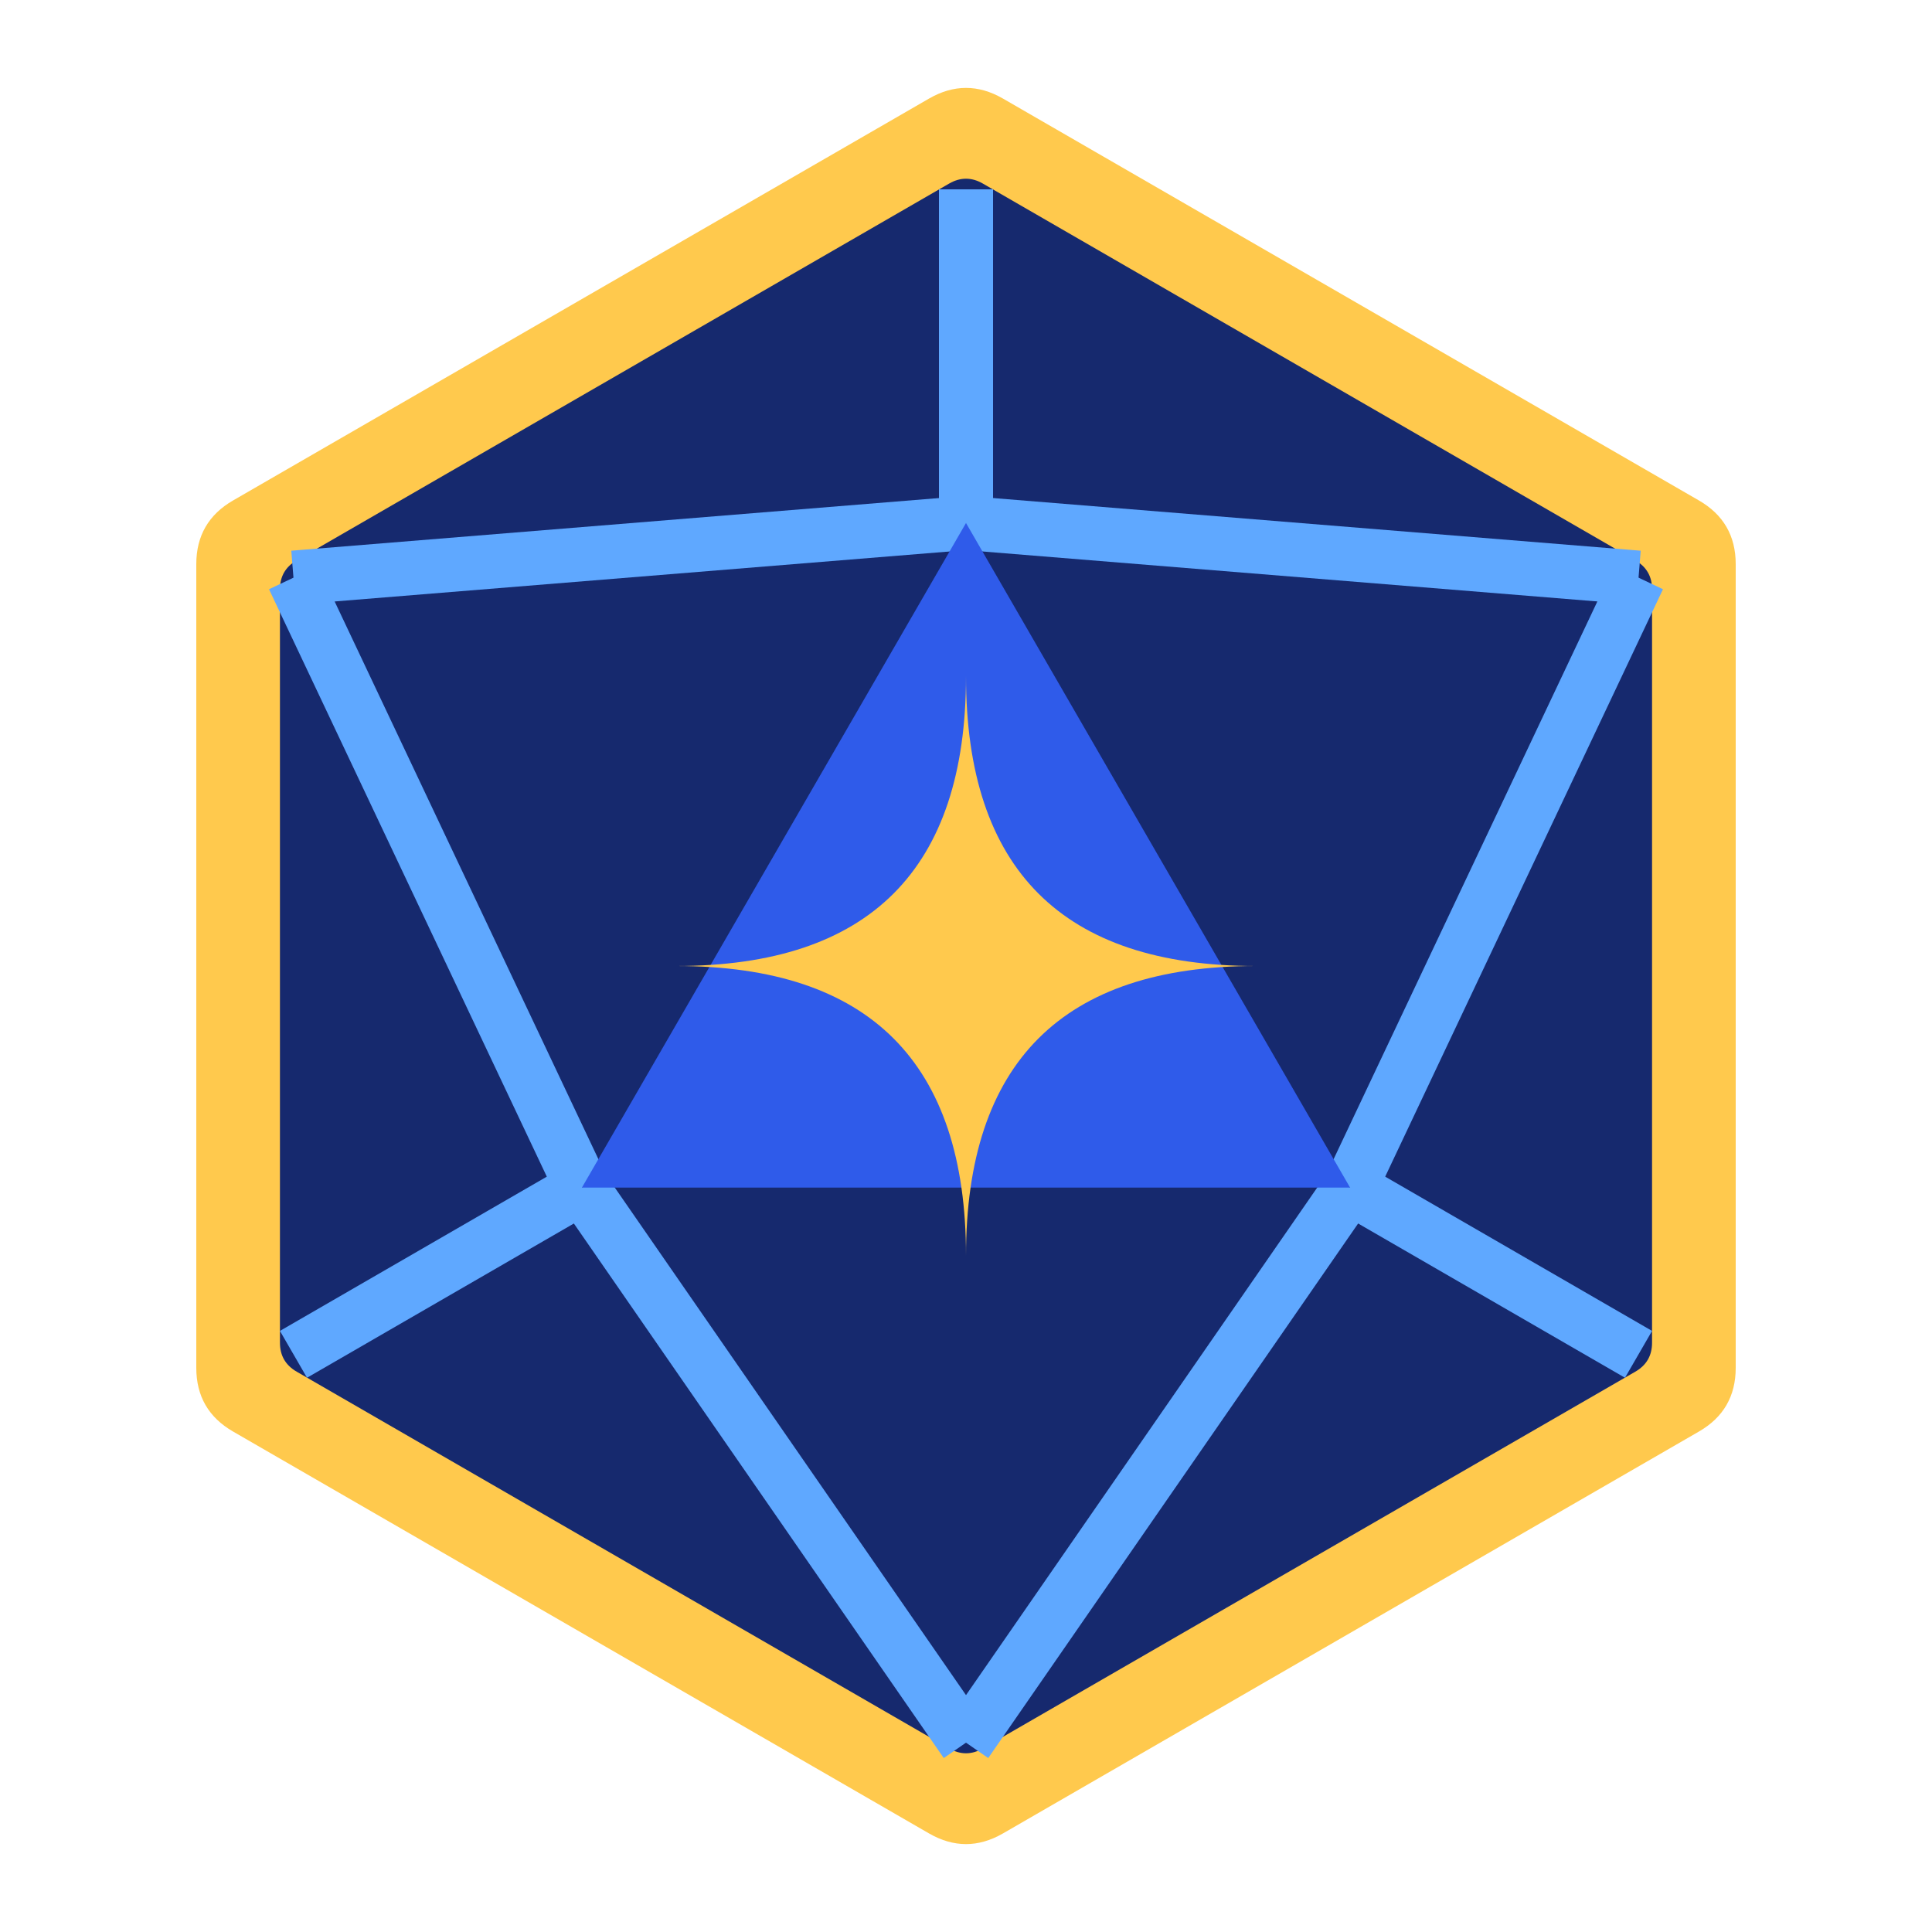
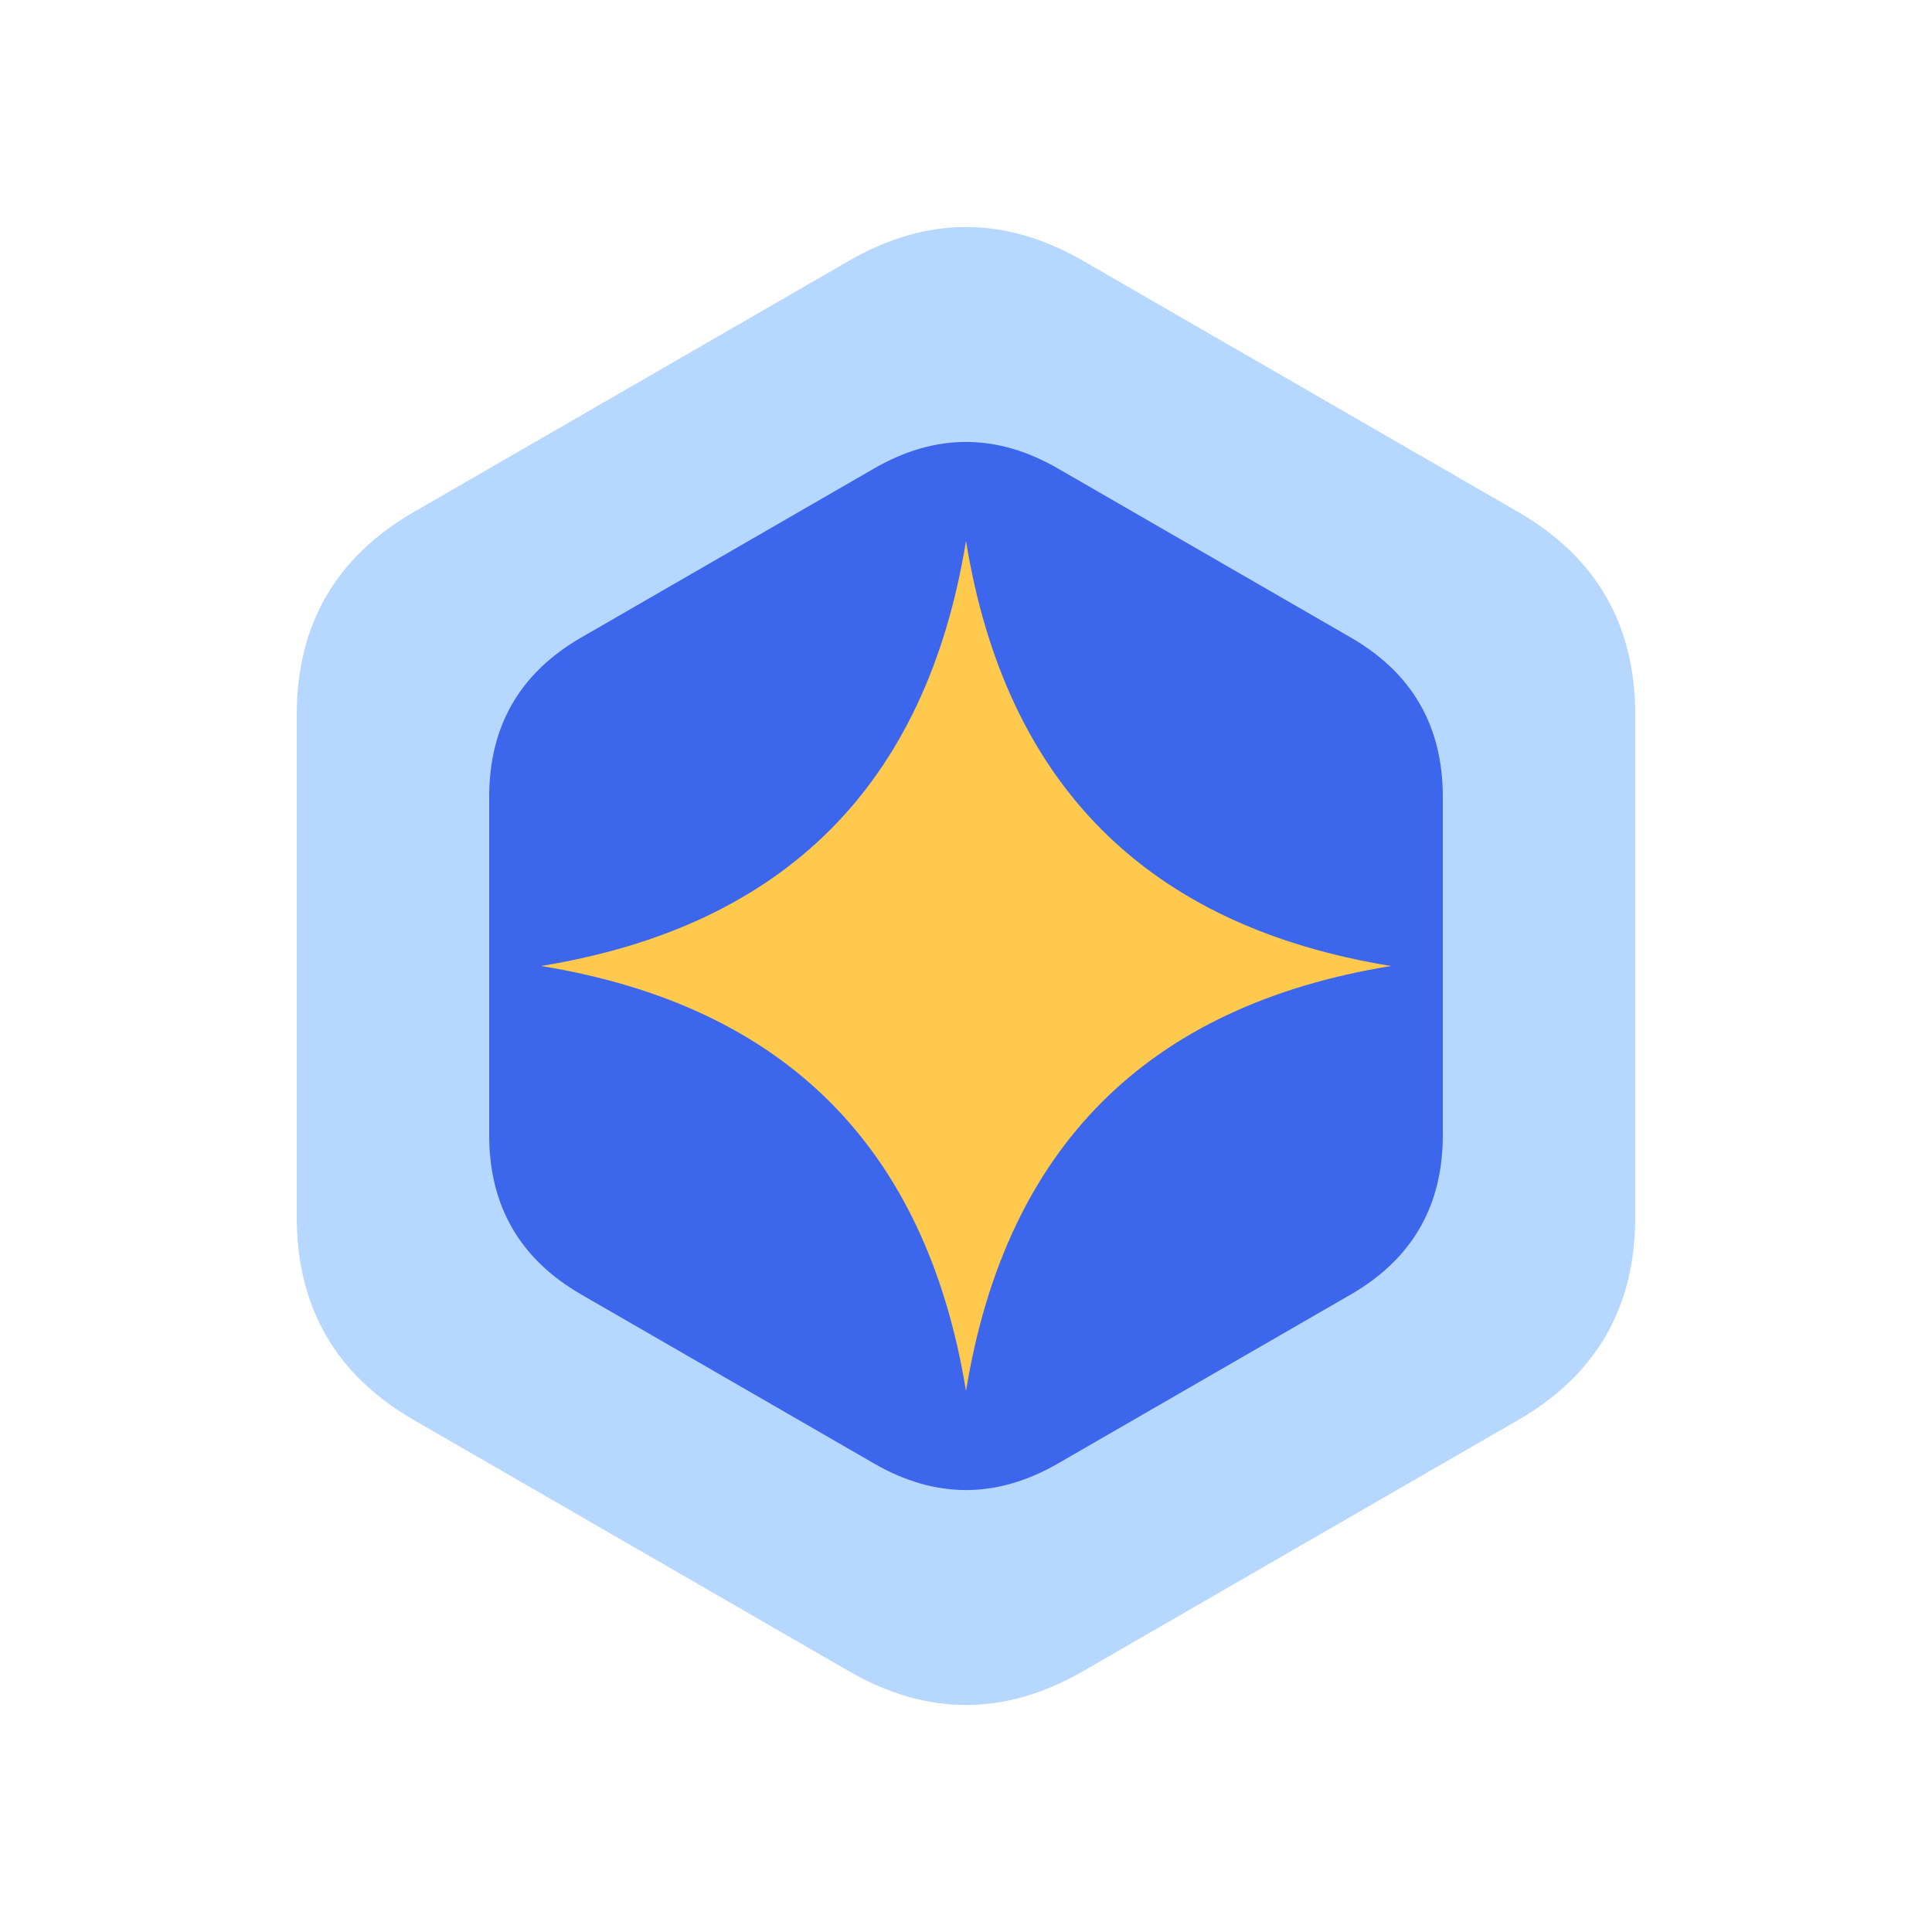
- <svg xmlns="http://www.w3.org/2000/svg" width="34" height="34" viewBox="0 0 34 34">
-   <g transform="scale(0.34)">
-     <path d="M48.09 5.1 Q50 4 51.91 5.1 L87.93 25.9 Q89.84 27 89.84 29.2 L89.84 70.8 Q89.84 73 87.93 74.1 L51.91 94.9 Q50 96 48.09 94.9 L12.07 74.1 Q10.16 73 10.16 70.8 L10.16 29.2 Q10.16 27 12.07 25.9 Z" fill="#FFC94D" />
-     <path d="M49.13 9.5 Q50 9 50.87 9.5 L84.64 29 Q85.51 29.5 85.51 30.5 L85.51 69.5 Q85.51 70.5 84.64 71 L50.87 90.5 Q50 91 49.13 90.5 L15.36 71 Q14.49 70.5 14.49 69.5 L14.49 30.5 Q14.49 29.5 15.36 29 Z" fill="#16296E" />
-     <g stroke="#5FA8FF" stroke-width="2.8">
-       <line x1="50" y1="27.07" x2="50" y2="9.8" />
-       <line x1="50" y1="27.07" x2="15.19" y2="29.9" />
-       <line x1="50" y1="27.07" x2="84.81" y2="29.9" />
-       <line x1="30.12" y1="61.47" x2="15.19" y2="29.9" />
-       <line x1="30.12" y1="61.47" x2="15.19" y2="70.1" />
-       <line x1="30.12" y1="61.47" x2="50" y2="90.2" />
-       <line x1="69.88" y1="61.47" x2="84.81" y2="29.9" />
-       <line x1="69.88" y1="61.47" x2="84.81" y2="70.1" />
-       <line x1="69.88" y1="61.47" x2="50" y2="90.2" />
-     </g>
-     <polygon points="50,27.07 30.12,61.47 69.88,61.47" fill="#2F5BEA" />
-     <path d="M50 35 Q50 50 65 50 Q50 50 50 65 Q50 50 35 50 Q50 50 50 35 Z" fill="#FFC94D" />
-   </g>
+ <svg xmlns="http://www.w3.org/2000/svg" width="100" height="100" viewBox="0 0 100 100">
+   <path d="M43.94 13.5 Q50 10 56.06 13.5 L78.58 26.5 Q84.64 30 84.64 37 L84.64 63 Q84.64 70 78.58 73.5 L56.06 86.5 Q50 90 43.94 86.5 L21.42 73.5 Q15.36 70 15.36 63 L15.36 37 Q15.36 30 21.42 26.5 Z" fill="#5FA8FF" fill-opacity="0.45" />
+   <path d="M45.24 24.25 Q50 21.5 54.76 24.25 L69.92 33 Q74.68 35.75 74.68 41.25 L74.68 58.75 Q74.68 64.25 69.92 67 L54.76 75.75 Q50 78.5 45.24 75.75 L30.08 67 Q25.32 64.25 25.32 58.75 L25.32 41.25 Q25.32 35.75 30.08 33 Z" fill="#2F5BEA" fill-opacity="0.9" />
+   <path d="M50 28 Q53.08 46.92 72 50 Q53.08 53.08 50 72 Q46.92 53.08 28 50 Q46.92 46.92 50 28 Z" fill="#FFC94D" />
</svg>
